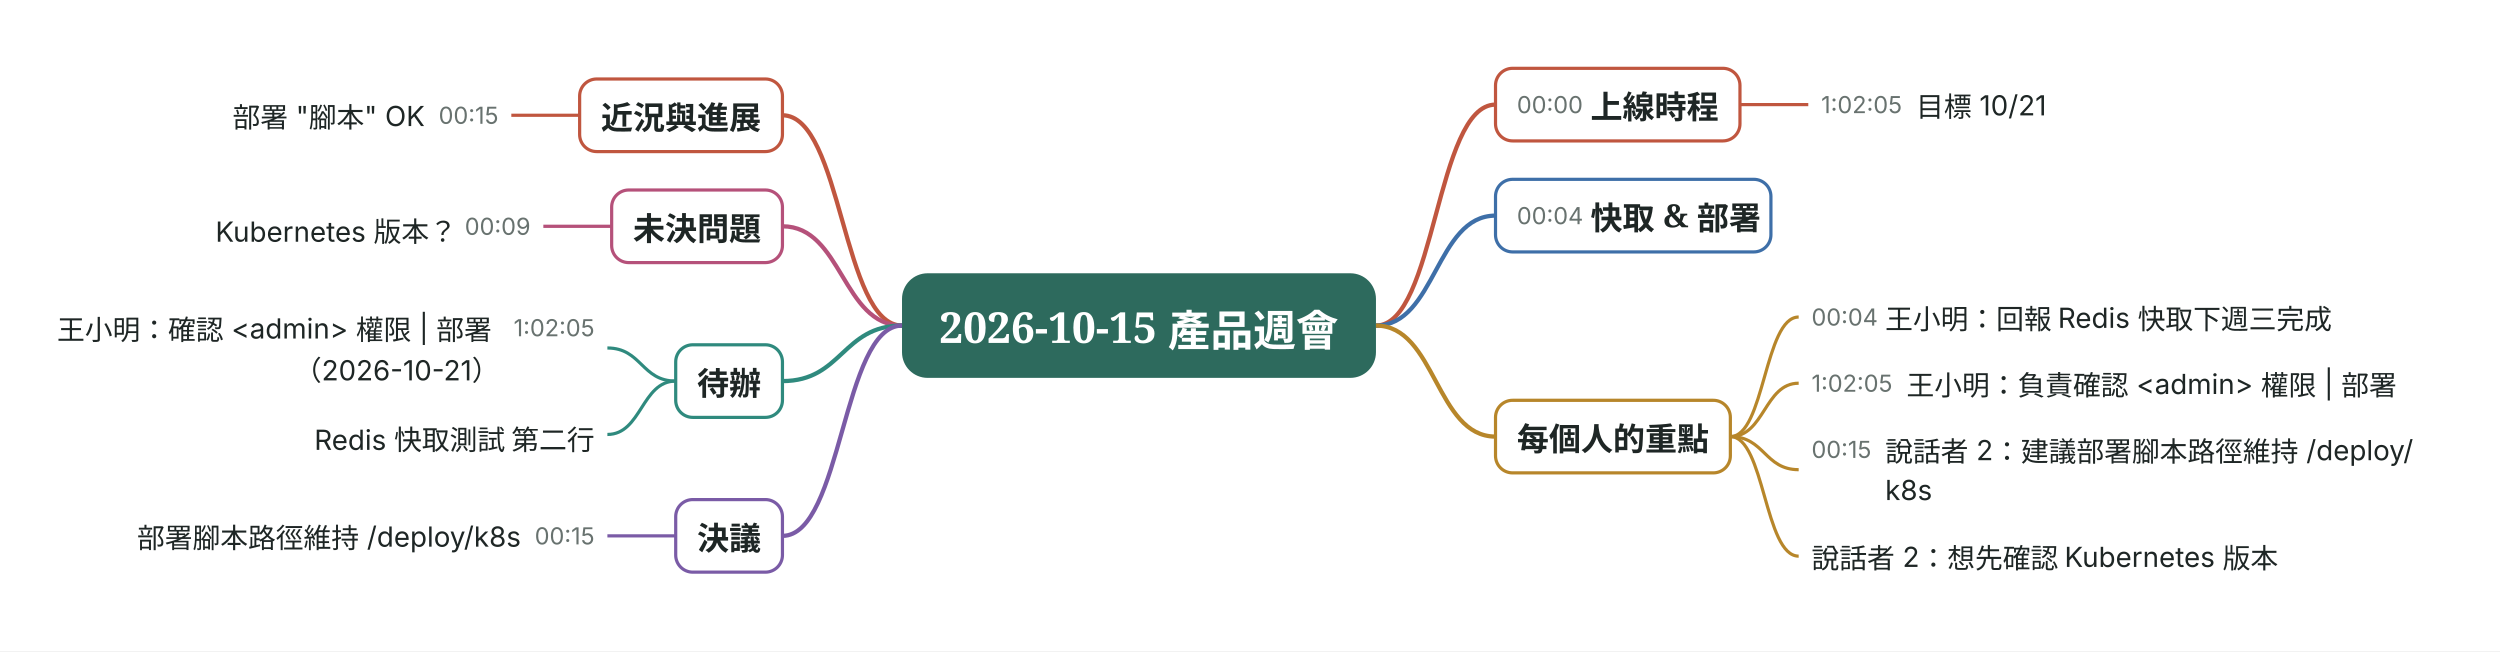
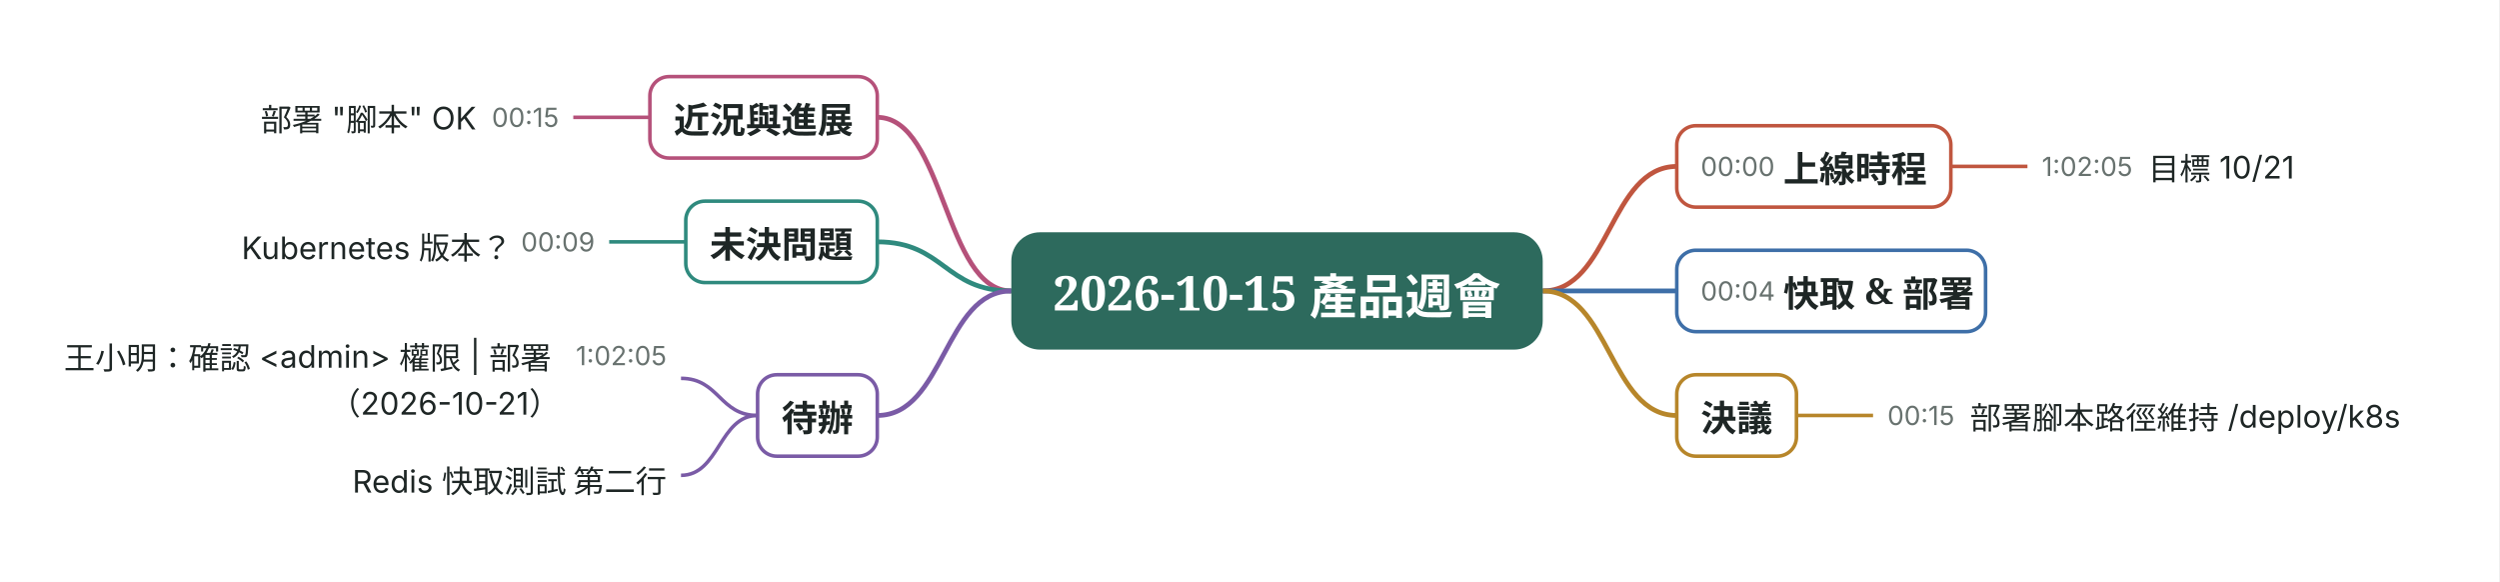
- <svg xmlns="http://www.w3.org/2000/svg" width="1171" height="305" viewBox="0 0 1171 305" font-family="&quot;PingFang TC&quot;, -apple-system, &quot;Microsoft JhengHei&quot;, &quot;Segoe UI&quot;, sans-serif">
+ <svg xmlns="http://www.w3.org/2000/svg" width="1044" height="243" viewBox="0 0 1044 243" font-family="&quot;PingFang TC&quot;, -apple-system, &quot;Microsoft JhengHei&quot;, &quot;Segoe UI&quot;, sans-serif">
  <rect width="100%" height="100%" fill="#FFFFFF" />
-   <path d="M 644.5 152.5 C 672.5 152.5 672.5 49 700.5 49" fill="none" stroke="#C0563F" stroke-width="2" />
-   <path d="M 815 49 C 831 49 831 49 847 49" fill="none" stroke="#C0563F" stroke-width="1.5" />
-   <path d="M 644.5 152.5 C 672.5 152.5 672.5 101 700.5 101" fill="none" stroke="#3E6FA8" stroke-width="2" />
-   <path d="M 644.5 152.5 C 672.5 152.5 672.5 204.5 700.5 204.5" fill="none" stroke="#B7862A" stroke-width="2" />
-   <path d="M 810.5 204.5 C 826.5 204.5 826.5 148.5 842.5 148.5" fill="none" stroke="#B7862A" stroke-width="1.5" />
-   <path d="M 810.5 204.5 C 826.5 204.5 826.5 179.5 842.5 179.5" fill="none" stroke="#B7862A" stroke-width="1.5" />
-   <path d="M 810.5 204.5 C 826.5 204.5 826.5 220 842.5 220" fill="none" stroke="#B7862A" stroke-width="1.5" />
-   <path d="M 810.5 204.5 C 826.5 204.5 826.5 260.5 842.5 260.5" fill="none" stroke="#B7862A" stroke-width="1.5" />
-   <path d="M 422.5 152.5 C 394.5 152.5 394.5 54 366.5 54" fill="none" stroke="#C0563F" stroke-width="2" />
-   <path d="M 271.5 54 C 255.5 54 255.5 54 239.5 54" fill="none" stroke="#C0563F" stroke-width="1.5" />
-   <path d="M 422.5 152.5 C 394.5 152.5 394.5 106 366.5 106" fill="none" stroke="#B5517A" stroke-width="2" />
-   <path d="M 286.5 106 C 270.5 106 270.5 106 254.5 106" fill="none" stroke="#B5517A" stroke-width="1.5" />
-   <path d="M 422.5 152.5 C 394.5 152.5 394.5 178.5 366.5 178.5" fill="none" stroke="#2F8A7E" stroke-width="2" />
-   <path d="M 316.5 178.5 C 300.5 178.5 300.5 163 284.5 163" fill="none" stroke="#2F8A7E" stroke-width="1.5" />
-   <path d="M 316.5 178.5 C 300.5 178.5 300.5 203.5 284.5 203.5" fill="none" stroke="#2F8A7E" stroke-width="1.5" />
-   <path d="M 422.5 152.5 C 394.5 152.5 394.5 251 366.5 251" fill="none" stroke="#7A5BA6" stroke-width="2" />
-   <path d="M 316.5 251 C 300.5 251 300.5 251 284.5 251" fill="none" stroke="#7A5BA6" stroke-width="1.5" />
-   <rect x="422.5" y="128" width="222" height="49" rx="12" fill="#2D6A5D" />
+   <path d="M 644.5 121.5 C 672.5 121.5 672.5 69.5 700.5 69.5" fill="none" stroke="#C0563F" stroke-width="2" />
+   <path d="M 815 69.5 C 831 69.5 831 69.5 847 69.5" fill="none" stroke="#C0563F" stroke-width="1.5" />
+   <path d="M 644.5 121.5 C 672.5 121.5 672.5 121.5 700.5 121.5" fill="none" stroke="#3E6FA8" stroke-width="2" />
+   <path d="M 644.5 121.5 C 672.5 121.5 672.5 173.5 700.5 173.5" fill="none" stroke="#B7862A" stroke-width="2" />
+   <path d="M 750.5 173.5 C 766.5 173.5 766.5 173.5 782.5 173.5" fill="none" stroke="#B7862A" stroke-width="1.5" />
+   <path d="M 422.5 121.5 C 394.5 121.5 394.5 49 366.5 49" fill="none" stroke="#B5517A" stroke-width="2" />
+   <path d="M 271.5 49 C 255.5 49 255.5 49 239.5 49" fill="none" stroke="#B5517A" stroke-width="1.5" />
+   <path d="M 422.5 121.5 C 394.5 121.5 394.5 101 366.5 101" fill="none" stroke="#2F8A7E" stroke-width="2" />
+   <path d="M 286.5 101 C 270.5 101 270.5 101 254.5 101" fill="none" stroke="#2F8A7E" stroke-width="1.5" />
+   <path d="M 422.5 121.5 C 394.5 121.5 394.5 173.5 366.5 173.5" fill="none" stroke="#7A5BA6" stroke-width="2" />
+   <path d="M 316.5 173.5 C 300.5 173.5 300.5 158 284.5 158" fill="none" stroke="#7A5BA6" stroke-width="1.5" />
+   <path d="M 316.5 173.5 C 300.5 173.5 300.5 198.5 284.5 198.5" fill="none" stroke="#7A5BA6" stroke-width="1.5" />
+   <rect x="422.5" y="97" width="222" height="49" rx="12" fill="#2D6A5D" />
  <text font-size="20" fill="#FFFFFF" font-family="&quot;Songti TC&quot;, PMingLiU, &quot;Microsoft JhengHei&quot;, serif" font-weight="600" text-anchor="middle" dominant-baseline="central">
-     <tspan x="533.5" y="152.5">2026-10-15 產品週會</tspan>
+     <tspan x="533.5" y="121.5">2026-10-15 產品週會</tspan>
  </text>
-   <rect x="700.5" y="32" width="114.5" height="34" rx="8" fill="#FFFFFF" stroke="#C0563F" stroke-width="1.5" />
-   <text x="710.5" y="49" font-size="11" fill="#68726F" text-anchor="start" dominant-baseline="central">00:00</text>
+   <rect x="700.5" y="52.5" width="114.5" height="34" rx="8" fill="#FFFFFF" stroke="#C0563F" stroke-width="1.5" />
+   <text x="710.5" y="69.5" font-size="11" fill="#68726F" text-anchor="start" dominant-baseline="central">00:00</text>
  <text font-size="15" fill="#1E2625" font-family="&quot;Songti TC&quot;, PMingLiU, &quot;Microsoft JhengHei&quot;, serif" font-weight="600" text-anchor="start" dominant-baseline="central">
-     <tspan x="745" y="49">上線時程</tspan>
+     <tspan x="745" y="69.5">上線時程</tspan>
  </text>
-   <text x="853" y="49" font-size="11" fill="#68726F" text-anchor="start" dominant-baseline="central">1:02:05</text>
+   <text x="853" y="69.5" font-size="11" fill="#68726F" text-anchor="start" dominant-baseline="central">1:02:05</text>
  <text font-size="13" fill="#1E2625" text-anchor="start" dominant-baseline="central">
-     <tspan x="897.5" y="49">目標 10/21</tspan>
+     <tspan x="897.5" y="69.5">目標 10/21</tspan>
  </text>
-   <rect x="700.5" y="84" width="129" height="34" rx="8" fill="#FFFFFF" stroke="#3E6FA8" stroke-width="1.5" />
-   <text x="710.5" y="101" font-size="11" fill="#68726F" text-anchor="start" dominant-baseline="central">00:04</text>
+   <rect x="700.5" y="104.5" width="129" height="34" rx="8" fill="#FFFFFF" stroke="#3E6FA8" stroke-width="1.5" />
+   <text x="710.5" y="121.5" font-size="11" fill="#68726F" text-anchor="start" dominant-baseline="central">00:04</text>
  <text font-size="15" fill="#1E2625" font-family="&quot;Songti TC&quot;, PMingLiU, &quot;Microsoft JhengHei&quot;, serif" font-weight="600" text-anchor="start" dominant-baseline="central">
-     <tspan x="745" y="101">快取 &amp; 部署</tspan>
+     <tspan x="745" y="121.5">快取 &amp; 部署</tspan>
  </text>
-   <rect x="700.5" y="187.5" width="110" height="34" rx="8" fill="#FFFFFF" stroke="#B7862A" stroke-width="1.5" />
+   <rect x="700.5" y="156.5" width="50" height="34" rx="8" fill="#FFFFFF" stroke="#B7862A" stroke-width="1.5" />
  <text font-size="15" fill="#1E2625" font-family="&quot;Songti TC&quot;, PMingLiU, &quot;Microsoft JhengHei&quot;, serif" font-weight="600" text-anchor="start" dominant-baseline="central">
-     <tspan x="710.5" y="204.5">每個人的重點</tspan>
+     <tspan x="710.5" y="173.5">決議</tspan>
  </text>
-   <text x="848.5" y="148.5" font-size="11" fill="#68726F" text-anchor="start" dominant-baseline="central">00:04</text>
+   <text x="788.5" y="173.5" font-size="11" fill="#68726F" text-anchor="start" dominant-baseline="central">00:15</text>
  <text font-size="13" fill="#1E2625" text-anchor="start" dominant-baseline="central">
-     <tspan x="883" y="148.5">王小明：回報 Redis 快取下週三完成</tspan>
+     <tspan x="823" y="173.5">部署腳本路徑維持 /deploy/k8s</tspan>
  </text>
-   <text x="848.5" y="179.5" font-size="11" fill="#68726F" text-anchor="start" dominant-baseline="central">1:02:05</text>
-   <text font-size="13" fill="#1E2625" text-anchor="start" dominant-baseline="central">
-     <tspan x="893" y="179.5">王小明：負責確認 &lt;admin&gt; 權限 | 部署</tspan>
+   <rect x="271.5" y="32" width="95" height="34" rx="8" fill="#FFFFFF" stroke="#B5517A" stroke-width="1.5" />
+   <text font-size="15" fill="#1E2625" font-family="&quot;Songti TC&quot;, PMingLiU, &quot;Microsoft JhengHei&quot;, serif" font-weight="600" text-anchor="end" dominant-baseline="central">
+     <tspan x="356.5" y="49">近況與進展</tspan>
  </text>
-   <text x="848.5" y="210.5" font-size="11" fill="#68726F" text-anchor="start" dominant-baseline="central">00:15</text>
-   <text font-size="13" fill="#1E2625" text-anchor="start" dominant-baseline="central">
-     <tspan x="883" y="210.5">說話者 2：建議部署腳本路徑維持 /deploy/</tspan>
-     <tspan x="883" y="229.5">k8s</tspan>
+   <text x="233.5" y="49" font-size="11" fill="#68726F" text-anchor="end" dominant-baseline="central">00:15</text>
+   <text font-size="13" fill="#1E2625" text-anchor="end" dominant-baseline="central">
+     <tspan x="199" y="49">部署 "腳本" OK</tspan>
  </text>
-   <text font-size="13" fill="#1E2625" text-anchor="start" dominant-baseline="central">
-     <tspan x="848.5" y="260.5">說話者 2：想先確認 Kubernetes 版本</tspan>
+   <rect x="286.5" y="84" width="80" height="34" rx="8" fill="#FFFFFF" stroke="#2F8A7E" stroke-width="1.5" />
+   <text font-size="15" fill="#1E2625" font-family="&quot;Songti TC&quot;, PMingLiU, &quot;Microsoft JhengHei&quot;, serif" font-weight="600" text-anchor="end" dominant-baseline="central">
+     <tspan x="356.5" y="101">未決問題</tspan>
  </text>
-   <rect x="271.5" y="37" width="95" height="34" rx="8" fill="#FFFFFF" stroke="#C0563F" stroke-width="1.5" />
+   <text x="248.5" y="101" font-size="11" fill="#68726F" text-anchor="end" dominant-baseline="central">00:09</text>
+   <text font-size="13" fill="#1E2625" text-anchor="end" dominant-baseline="central">
+     <tspan x="214" y="101">Kubernetes 版本？</tspan>
+   </text>
+   <rect x="316.5" y="156.5" width="50" height="34" rx="8" fill="#FFFFFF" stroke="#7A5BA6" stroke-width="1.5" />
  <text font-size="15" fill="#1E2625" font-family="&quot;Songti TC&quot;, PMingLiU, &quot;Microsoft JhengHei&quot;, serif" font-weight="600" text-anchor="end" dominant-baseline="central">
-     <tspan x="356.5" y="54">近況與進展</tspan>
+     <tspan x="356.5" y="173.5">待辦</tspan>
  </text>
-   <text x="233.5" y="54" font-size="11" fill="#68726F" text-anchor="end" dominant-baseline="central">00:15</text>
+   <text x="278.5" y="148.5" font-size="11" fill="#68726F" text-anchor="end" dominant-baseline="central">1:02:05</text>
  <text font-size="13" fill="#1E2625" text-anchor="end" dominant-baseline="central">
-     <tspan x="199" y="54">部署 "腳本" OK</tspan>
-   </text>
-   <rect x="286.5" y="89" width="80" height="34" rx="8" fill="#FFFFFF" stroke="#B5517A" stroke-width="1.5" />
-   <text font-size="15" fill="#1E2625" font-family="&quot;Songti TC&quot;, PMingLiU, &quot;Microsoft JhengHei&quot;, serif" font-weight="600" text-anchor="end" dominant-baseline="central">
-     <tspan x="356.5" y="106">未決問題</tspan>
-   </text>
-   <text x="248.5" y="106" font-size="11" fill="#68726F" text-anchor="end" dominant-baseline="central">00:09</text>
-   <text font-size="13" fill="#1E2625" text-anchor="end" dominant-baseline="central">
-     <tspan x="214" y="106">Kubernetes 版本？</tspan>
-   </text>
-   <rect x="316.5" y="161.5" width="50" height="34" rx="8" fill="#FFFFFF" stroke="#2F8A7E" stroke-width="1.5" />
-   <text font-size="15" fill="#1E2625" font-family="&quot;Songti TC&quot;, PMingLiU, &quot;Microsoft JhengHei&quot;, serif" font-weight="600" text-anchor="end" dominant-baseline="central">
-     <tspan x="356.5" y="178.5">待辦</tspan>
-   </text>
-   <text x="278.5" y="153.5" font-size="11" fill="#68726F" text-anchor="end" dominant-baseline="central">1:02:05</text>
-   <text font-size="13" fill="#1E2625" text-anchor="end" dominant-baseline="central">
-     <tspan x="234" y="153.5">王小明：確認 &lt;admin&gt; 權限 | 部署</tspan>
-     <tspan x="234" y="172.5">（2026-10-21）</tspan>
+     <tspan x="234" y="148.5">王小明：確認 &lt;admin&gt; 權限 | 部署</tspan>
+     <tspan x="234" y="167.5">（2026-10-21）</tspan>
  </text>
  <text font-size="13" fill="#1E2625" text-anchor="end" dominant-baseline="central">
-     <tspan x="278.5" y="203.5">Redis 快取測試 第二行</tspan>
-   </text>
-   <rect x="316.5" y="234" width="50" height="34" rx="8" fill="#FFFFFF" stroke="#7A5BA6" stroke-width="1.5" />
-   <text font-size="15" fill="#1E2625" font-family="&quot;Songti TC&quot;, PMingLiU, &quot;Microsoft JhengHei&quot;, serif" font-weight="600" text-anchor="end" dominant-baseline="central">
-     <tspan x="356.5" y="251">決議</tspan>
-   </text>
-   <text x="278.5" y="251" font-size="11" fill="#68726F" text-anchor="end" dominant-baseline="central">00:15</text>
-   <text font-size="13" fill="#1E2625" text-anchor="end" dominant-baseline="central">
-     <tspan x="244" y="251">部署腳本路徑維持 /deploy/k8s</tspan>
+     <tspan x="278.5" y="198.5">Redis 快取測試 第二行</tspan>
  </text>
</svg>
